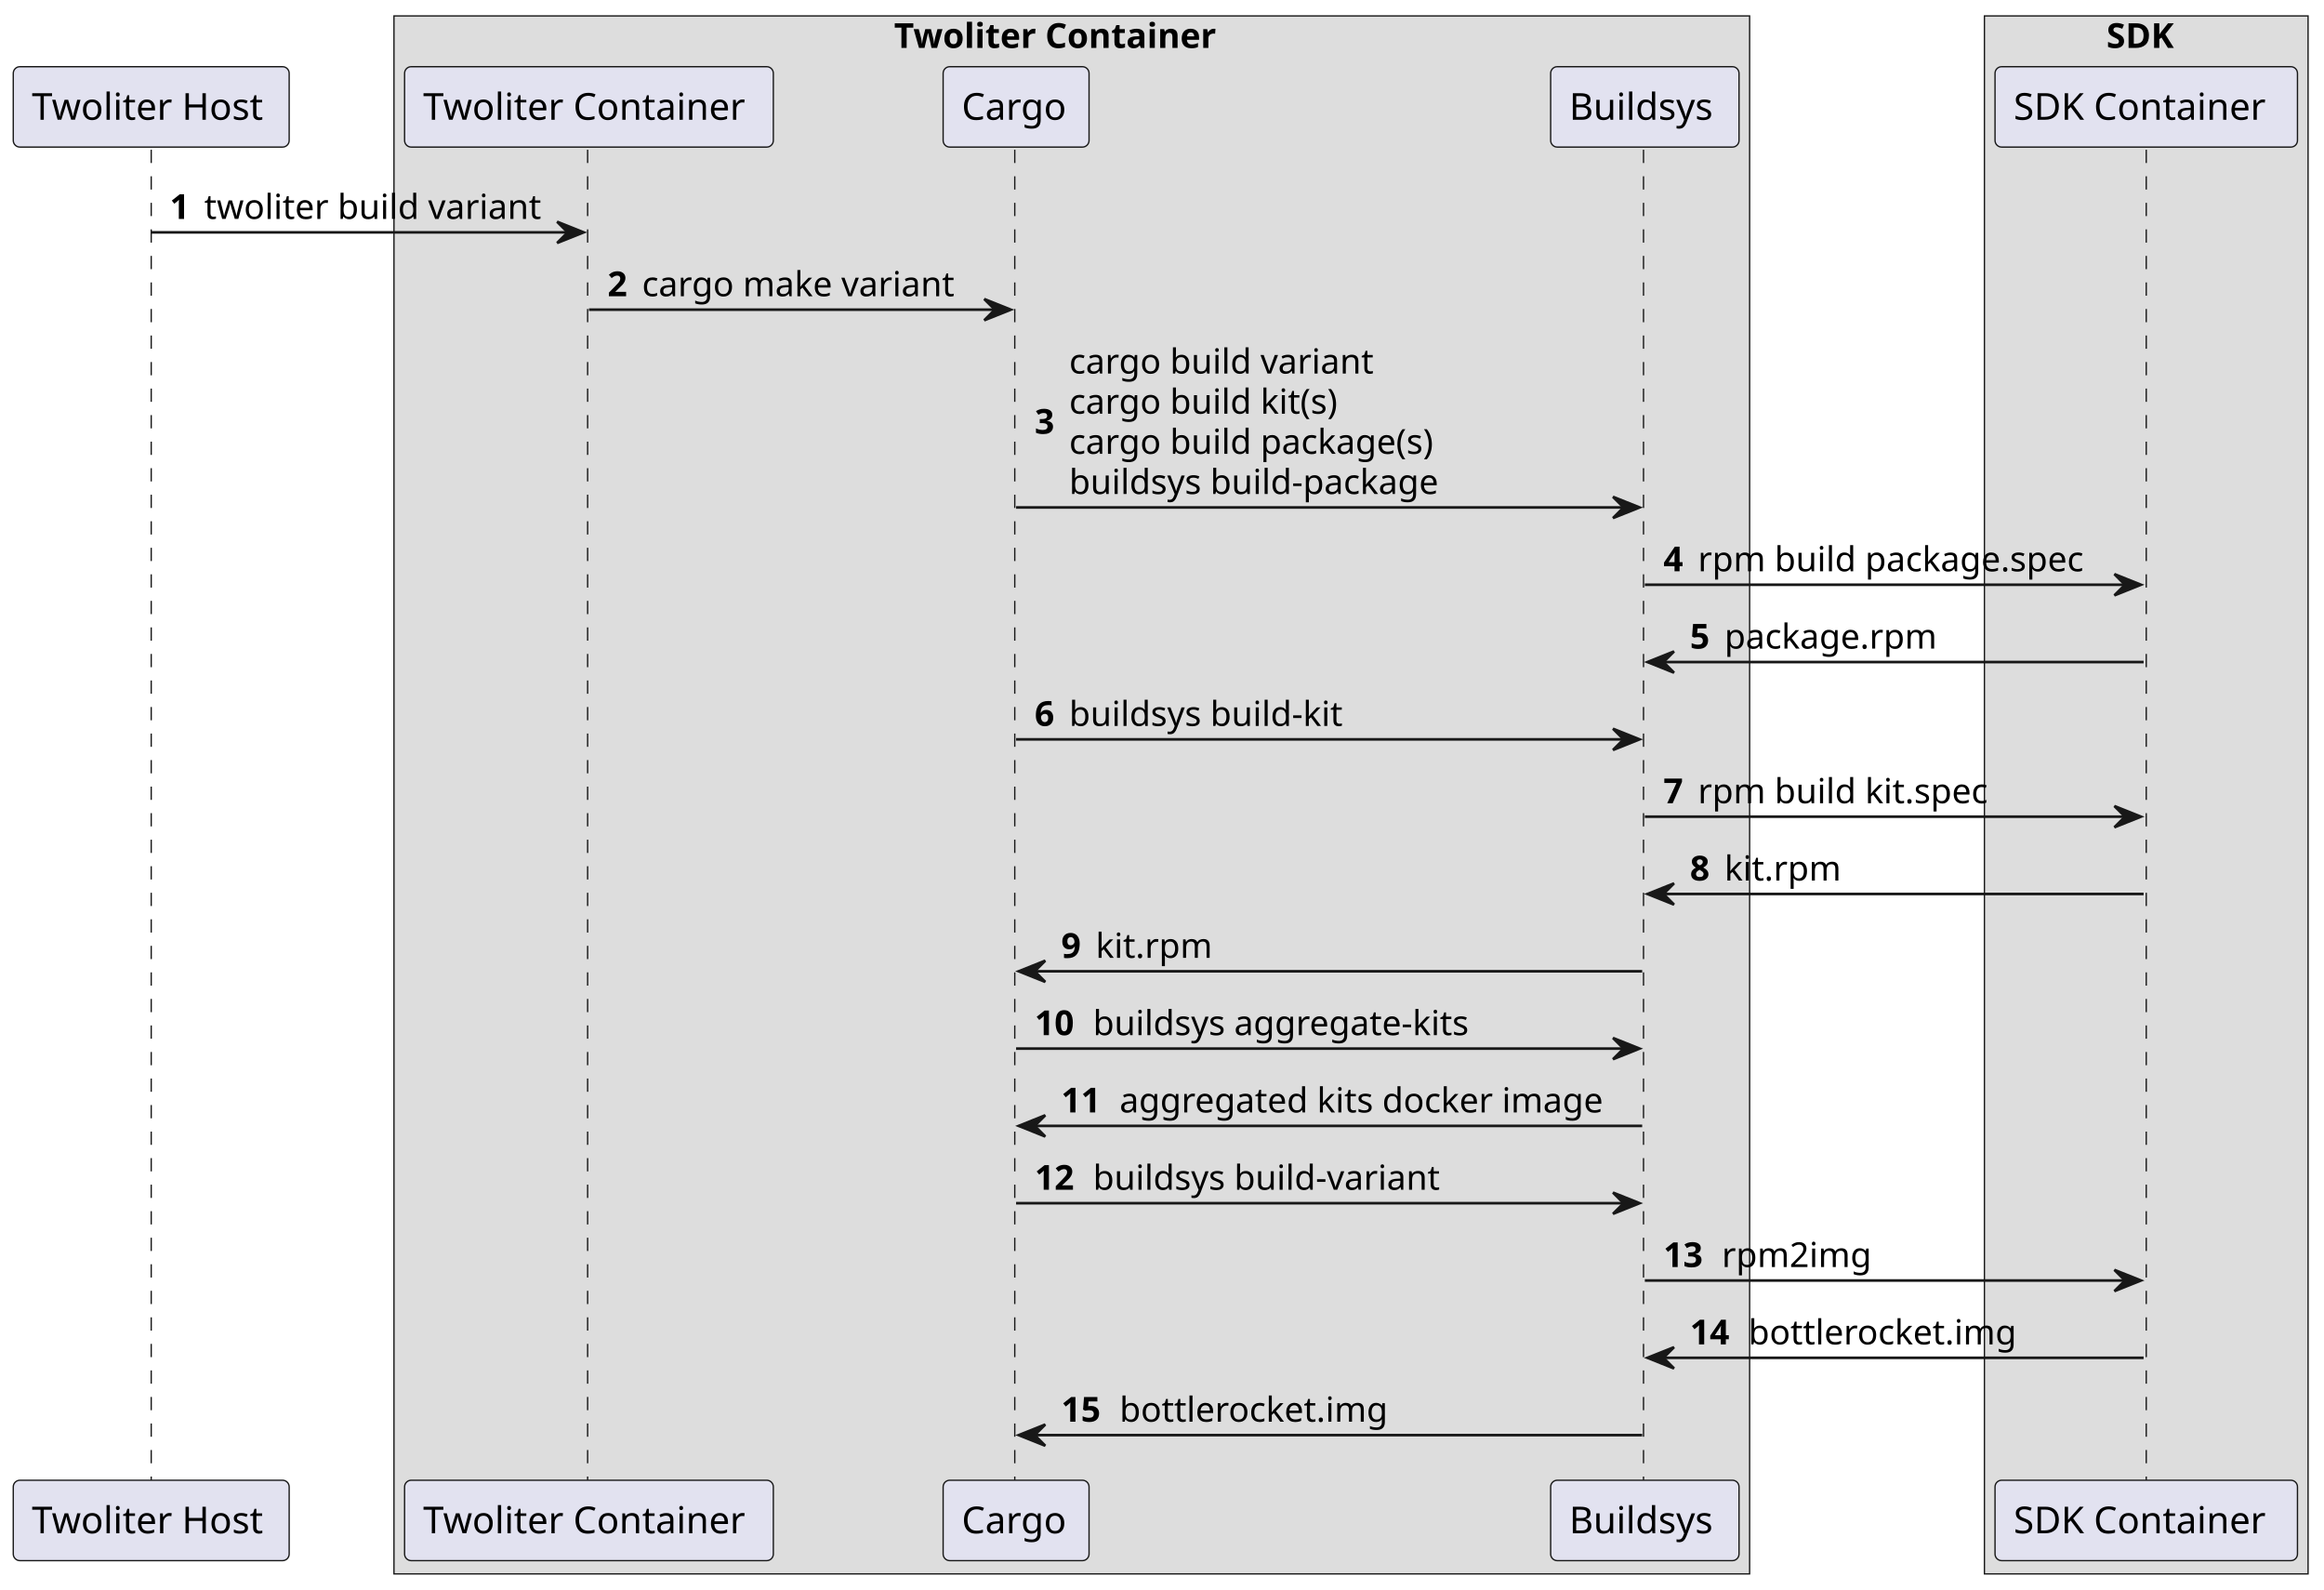
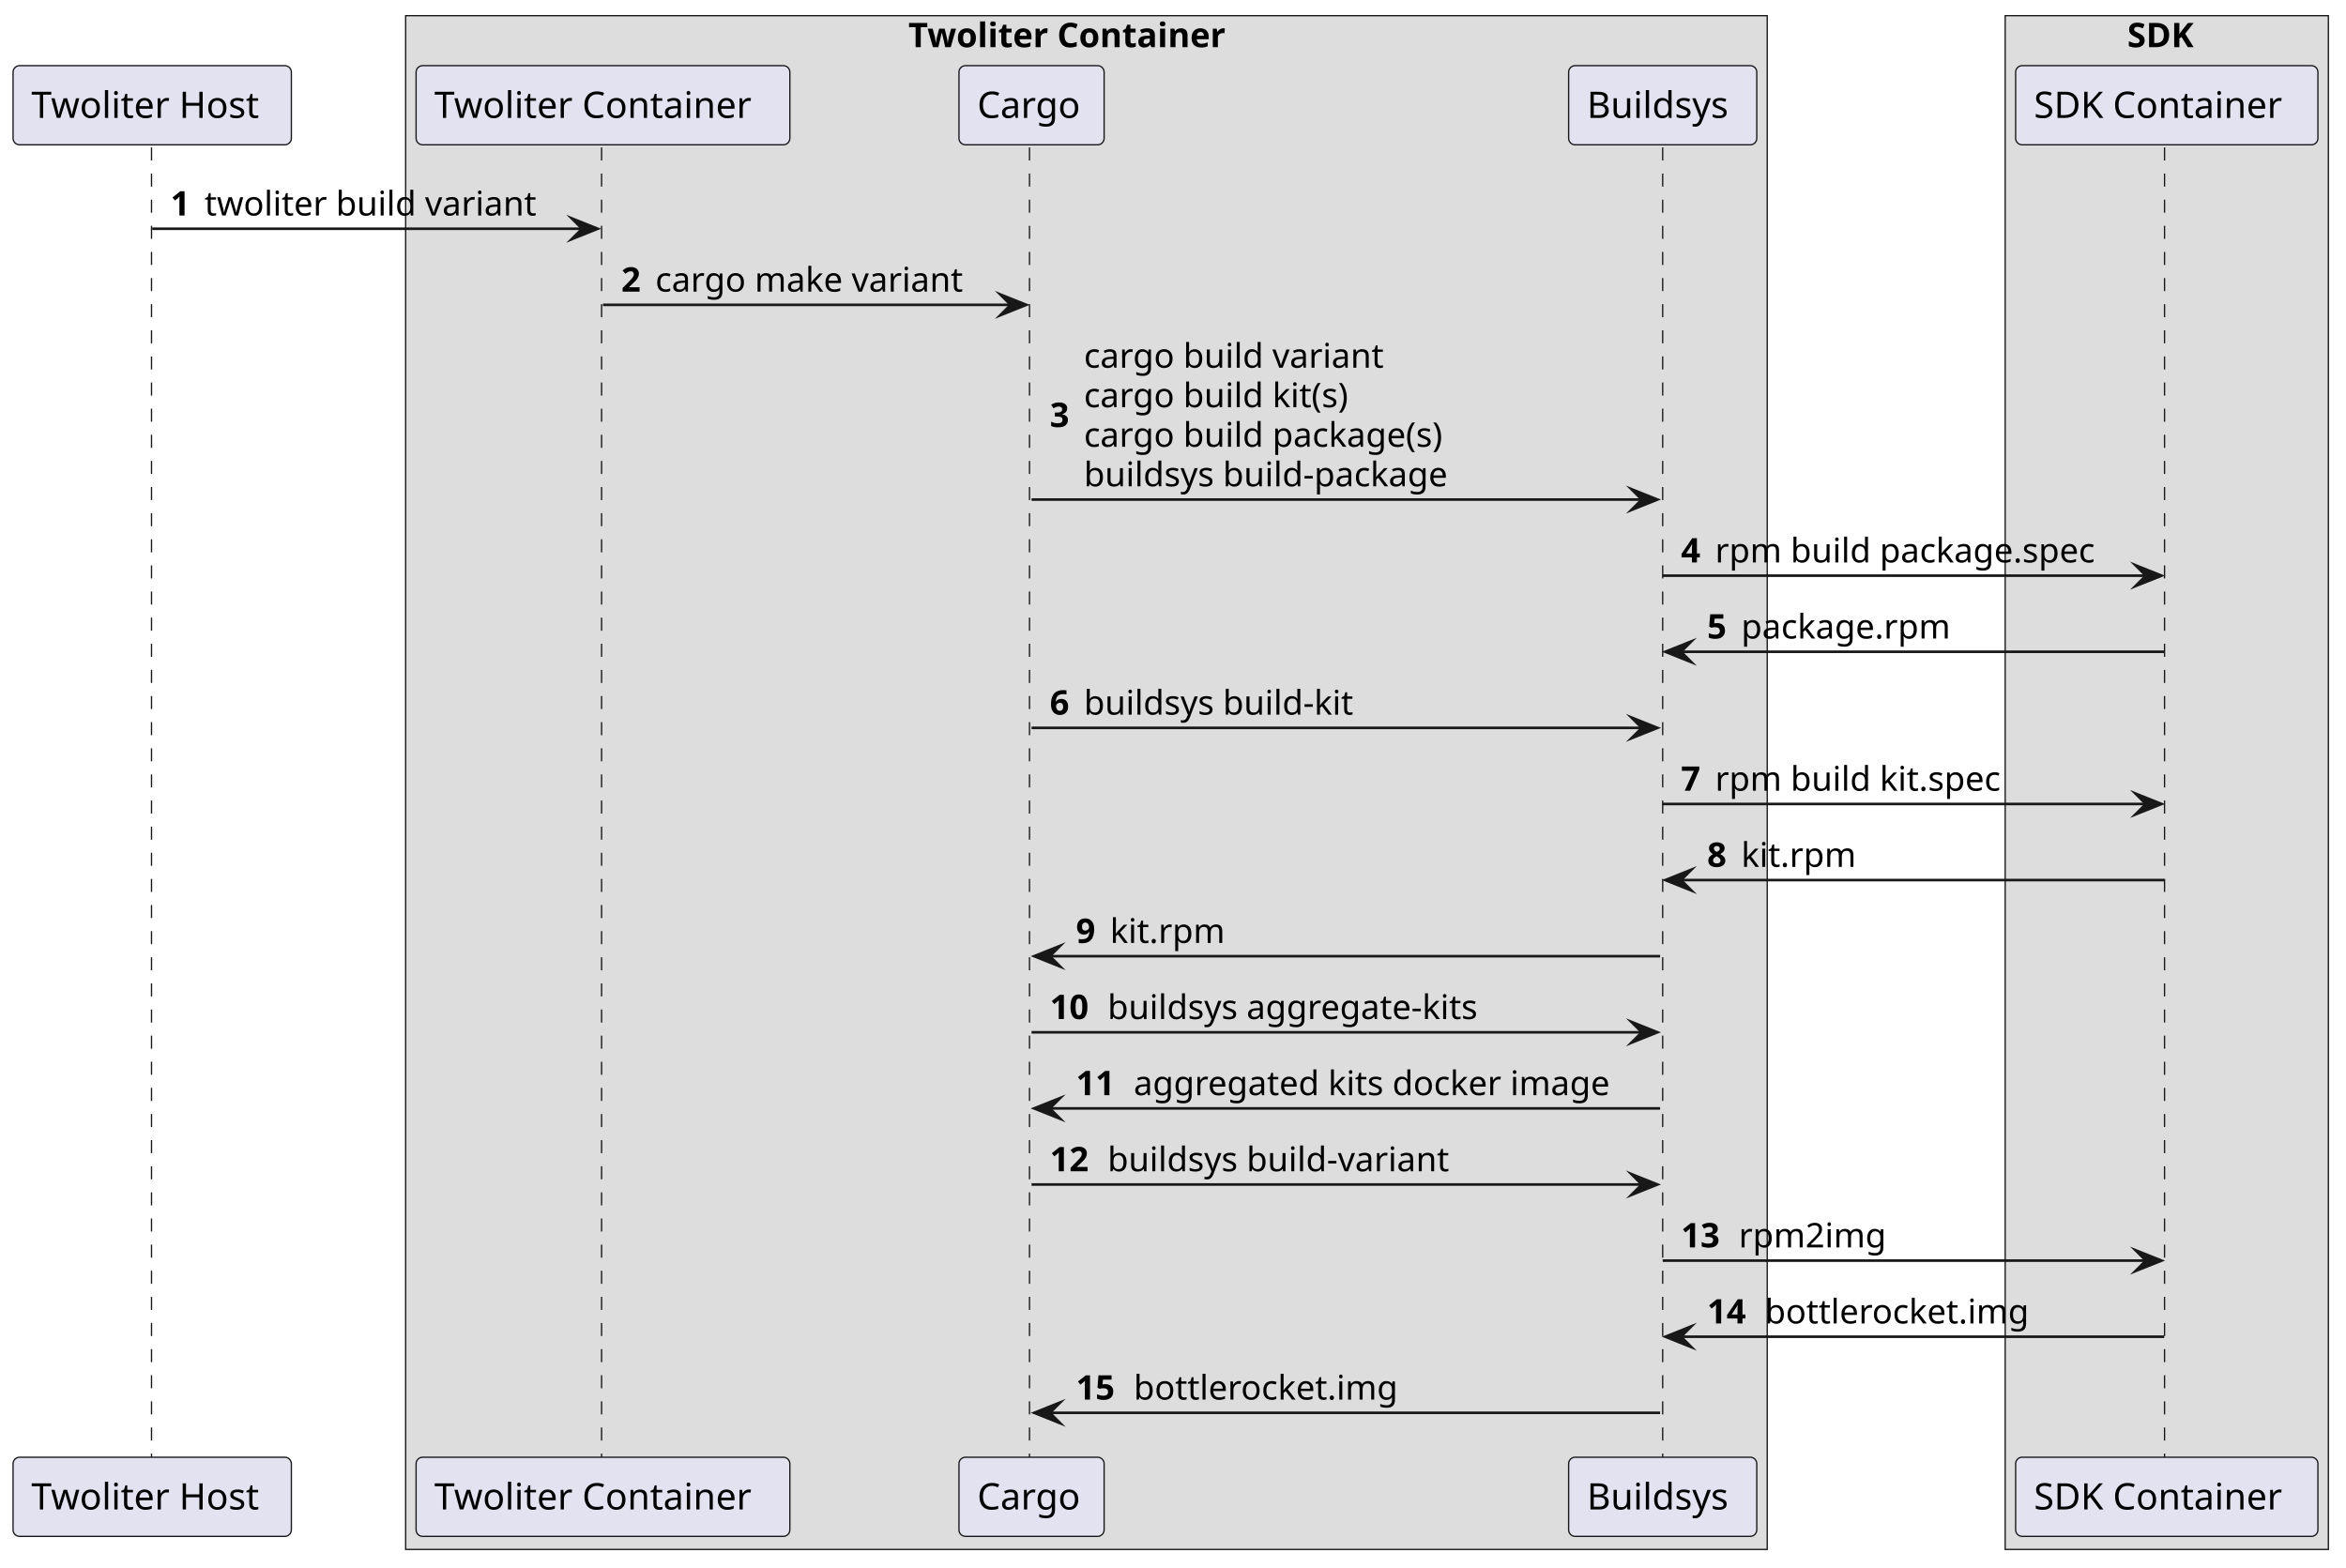
- <svg xmlns="http://www.w3.org/2000/svg" contentStyleType="text/css" height="599px" preserveAspectRatio="none" style="width:876px;height:599px;background:#FFFFFF;" version="1.1" viewBox="0 0 876 599" width="876px" zoomAndPan="magnify">
+ <svg xmlns="http://www.w3.org/2000/svg" contentStyleType="text/css" data-diagram-type="SEQUENCE" height="600px" preserveAspectRatio="none" style="width:898px;height:600px;background:#FFFFFF;" version="1.1" viewBox="0 0 898 600" width="898px" zoomAndPan="magnify">
  <defs />
  <g>
-     <rect fill="#DDDDDD" height="587.117" style="stroke:#181818;stroke-width:0.5;" width="511" x="148.5" y="6" />
-     <text fill="#000000" font-family="sans-serif" font-size="13" font-weight="bold" lengthAdjust="spacing" textLength="134" x="337" y="18.067">Twoliter Container</text>
-     <rect fill="#DDDDDD" height="587.117" style="stroke:#181818;stroke-width:0.5;" width="122" x="748" y="6" />
-     <text fill="#000000" font-family="sans-serif" font-size="13" font-weight="bold" lengthAdjust="spacing" textLength="30" x="794" y="18.067">SDK</text>
-     <line style="stroke:#181818;stroke-width:0.5;stroke-dasharray:5.0,5.0;" x1="57" x2="57" y1="56.43" y2="558.82" />
-     <line style="stroke:#181818;stroke-width:0.5;stroke-dasharray:5.0,5.0;" x1="221.5" x2="221.5" y1="56.43" y2="558.82" />
-     <line style="stroke:#181818;stroke-width:0.5;stroke-dasharray:5.0,5.0;" x1="382.5" x2="382.5" y1="56.43" y2="558.82" />
-     <line style="stroke:#181818;stroke-width:0.5;stroke-dasharray:5.0,5.0;" x1="619.5" x2="619.5" y1="56.43" y2="558.82" />
-     <line style="stroke:#181818;stroke-width:0.5;stroke-dasharray:5.0,5.0;" x1="809" x2="809" y1="56.43" y2="558.82" />
-     <rect fill="#E2E2F0" height="30.297" rx="2.5" ry="2.5" style="stroke:#181818;stroke-width:0.5;" width="104" x="5" y="25.133" />
-     <text fill="#000000" font-family="sans-serif" font-size="14" lengthAdjust="spacing" textLength="90" x="12" y="45.128">Twoliter Host</text>
-     <rect fill="#E2E2F0" height="30.297" rx="2.5" ry="2.5" style="stroke:#181818;stroke-width:0.5;" width="104" x="5" y="557.82" />
-     <text fill="#000000" font-family="sans-serif" font-size="14" lengthAdjust="spacing" textLength="90" x="12" y="577.815">Twoliter Host</text>
-     <rect fill="#E2E2F0" height="30.297" rx="2.5" ry="2.5" style="stroke:#181818;stroke-width:0.5;" width="139" x="152.5" y="25.133" />
-     <text fill="#000000" font-family="sans-serif" font-size="14" lengthAdjust="spacing" textLength="125" x="159.5" y="45.128">Twoliter Container</text>
-     <rect fill="#E2E2F0" height="30.297" rx="2.5" ry="2.5" style="stroke:#181818;stroke-width:0.5;" width="139" x="152.5" y="557.82" />
-     <text fill="#000000" font-family="sans-serif" font-size="14" lengthAdjust="spacing" textLength="125" x="159.5" y="577.815">Twoliter Container</text>
-     <rect fill="#E2E2F0" height="30.297" rx="2.5" ry="2.5" style="stroke:#181818;stroke-width:0.5;" width="55" x="355.5" y="25.133" />
-     <text fill="#000000" font-family="sans-serif" font-size="14" lengthAdjust="spacing" textLength="41" x="362.5" y="45.128">Cargo</text>
-     <rect fill="#E2E2F0" height="30.297" rx="2.5" ry="2.5" style="stroke:#181818;stroke-width:0.5;" width="55" x="355.5" y="557.82" />
-     <text fill="#000000" font-family="sans-serif" font-size="14" lengthAdjust="spacing" textLength="41" x="362.5" y="577.815">Cargo</text>
-     <rect fill="#E2E2F0" height="30.297" rx="2.5" ry="2.5" style="stroke:#181818;stroke-width:0.5;" width="71" x="584.5" y="25.133" />
-     <text fill="#000000" font-family="sans-serif" font-size="14" lengthAdjust="spacing" textLength="57" x="591.5" y="45.128">Buildsys</text>
-     <rect fill="#E2E2F0" height="30.297" rx="2.5" ry="2.5" style="stroke:#181818;stroke-width:0.5;" width="71" x="584.5" y="557.82" />
-     <text fill="#000000" font-family="sans-serif" font-size="14" lengthAdjust="spacing" textLength="57" x="591.5" y="577.815">Buildsys</text>
-     <rect fill="#E2E2F0" height="30.297" rx="2.5" ry="2.5" style="stroke:#181818;stroke-width:0.5;" width="114" x="752" y="25.133" />
-     <text fill="#000000" font-family="sans-serif" font-size="14" lengthAdjust="spacing" textLength="100" x="759" y="45.128">SDK Container</text>
-     <rect fill="#E2E2F0" height="30.297" rx="2.5" ry="2.5" style="stroke:#181818;stroke-width:0.5;" width="114" x="752" y="557.82" />
-     <text fill="#000000" font-family="sans-serif" font-size="14" lengthAdjust="spacing" textLength="100" x="759" y="577.815">SDK Container</text>
-     <polygon fill="#181818" points="210,83.562,220,87.562,210,91.562,214,87.562" style="stroke:#181818;stroke-width:1.0;" />
-     <line style="stroke:#181818;stroke-width:1.0;" x1="57" x2="216" y1="87.562" y2="87.562" />
-     <text fill="#000000" font-family="sans-serif" font-size="13" font-weight="bold" lengthAdjust="spacing" textLength="9" x="64" y="82.497">1</text>
-     <text fill="#000000" font-family="sans-serif" font-size="13" lengthAdjust="spacing" textLength="128" x="77" y="82.497">twoliter build variant</text>
-     <polygon fill="#181818" points="371,112.695,381,116.695,371,120.695,375,116.695" style="stroke:#181818;stroke-width:1.0;" />
-     <line style="stroke:#181818;stroke-width:1.0;" x1="222" x2="377" y1="116.695" y2="116.695" />
-     <text fill="#000000" font-family="sans-serif" font-size="13" font-weight="bold" lengthAdjust="spacing" textLength="9" x="229" y="111.629">2</text>
-     <text fill="#000000" font-family="sans-serif" font-size="13" lengthAdjust="spacing" textLength="124" x="242" y="111.629">cargo make variant</text>
-     <polygon fill="#181818" points="608,187.227,618,191.227,608,195.227,612,191.227" style="stroke:#181818;stroke-width:1.0;" />
-     <line style="stroke:#181818;stroke-width:1.0;" x1="383" x2="614" y1="191.227" y2="191.227" />
-     <text fill="#000000" font-family="sans-serif" font-size="13" font-weight="bold" lengthAdjust="spacing" textLength="9" x="390" y="163.461">3</text>
-     <text fill="#000000" font-family="sans-serif" font-size="13" lengthAdjust="spacing" textLength="118" x="403" y="140.762">cargo build variant</text>
-     <text fill="#000000" font-family="sans-serif" font-size="13" lengthAdjust="spacing" textLength="106" x="403" y="155.895">cargo build kit(s)</text>
-     <text fill="#000000" font-family="sans-serif" font-size="13" lengthAdjust="spacing" textLength="145" x="403" y="171.028">cargo build package(s)</text>
-     <text fill="#000000" font-family="sans-serif" font-size="13" lengthAdjust="spacing" textLength="144" x="403" y="186.161">buildsys build-package</text>
-     <polygon fill="#181818" points="797,216.359,807,220.359,797,224.359,801,220.359" style="stroke:#181818;stroke-width:1.0;" />
-     <line style="stroke:#181818;stroke-width:1.0;" x1="620" x2="803" y1="220.359" y2="220.359" />
-     <text fill="#000000" font-family="sans-serif" font-size="13" font-weight="bold" lengthAdjust="spacing" textLength="9" x="627" y="215.293">4</text>
-     <text fill="#000000" font-family="sans-serif" font-size="13" lengthAdjust="spacing" textLength="152" x="640" y="215.293">rpm build package.spec</text>
-     <polygon fill="#181818" points="631,245.492,621,249.492,631,253.492,627,249.492" style="stroke:#181818;stroke-width:1.0;" />
-     <line style="stroke:#181818;stroke-width:1.0;" x1="625" x2="808" y1="249.492" y2="249.492" />
-     <text fill="#000000" font-family="sans-serif" font-size="13" font-weight="bold" lengthAdjust="spacing" textLength="9" x="637" y="244.426">5</text>
-     <text fill="#000000" font-family="sans-serif" font-size="13" lengthAdjust="spacing" textLength="84" x="650" y="244.426">package.rpm</text>
-     <polygon fill="#181818" points="608,274.625,618,278.625,608,282.625,612,278.625" style="stroke:#181818;stroke-width:1.0;" />
-     <line style="stroke:#181818;stroke-width:1.0;" x1="383" x2="614" y1="278.625" y2="278.625" />
-     <text fill="#000000" font-family="sans-serif" font-size="13" font-weight="bold" lengthAdjust="spacing" textLength="9" x="390" y="273.559">6</text>
-     <text fill="#000000" font-family="sans-serif" font-size="13" lengthAdjust="spacing" textLength="105" x="403" y="273.559">buildsys build-kit</text>
-     <polygon fill="#181818" points="797,303.758,807,307.758,797,311.758,801,307.758" style="stroke:#181818;stroke-width:1.0;" />
-     <line style="stroke:#181818;stroke-width:1.0;" x1="620" x2="803" y1="307.758" y2="307.758" />
-     <text fill="#000000" font-family="sans-serif" font-size="13" font-weight="bold" lengthAdjust="spacing" textLength="9" x="627" y="302.692">7</text>
-     <text fill="#000000" font-family="sans-serif" font-size="13" lengthAdjust="spacing" textLength="113" x="640" y="302.692">rpm build kit.spec</text>
-     <polygon fill="#181818" points="631,332.891,621,336.891,631,340.891,627,336.891" style="stroke:#181818;stroke-width:1.0;" />
-     <line style="stroke:#181818;stroke-width:1.0;" x1="625" x2="808" y1="336.891" y2="336.891" />
-     <text fill="#000000" font-family="sans-serif" font-size="13" font-weight="bold" lengthAdjust="spacing" textLength="9" x="637" y="331.825">8</text>
-     <text fill="#000000" font-family="sans-serif" font-size="13" lengthAdjust="spacing" textLength="45" x="650" y="331.825">kit.rpm</text>
-     <polygon fill="#181818" points="394,362.023,384,366.023,394,370.023,390,366.023" style="stroke:#181818;stroke-width:1.0;" />
-     <line style="stroke:#181818;stroke-width:1.0;" x1="388" x2="619" y1="366.023" y2="366.023" />
-     <text fill="#000000" font-family="sans-serif" font-size="13" font-weight="bold" lengthAdjust="spacing" textLength="9" x="400" y="360.957">9</text>
-     <text fill="#000000" font-family="sans-serif" font-size="13" lengthAdjust="spacing" textLength="45" x="413" y="360.957">kit.rpm</text>
-     <polygon fill="#181818" points="608,391.156,618,395.156,608,399.156,612,395.156" style="stroke:#181818;stroke-width:1.0;" />
-     <line style="stroke:#181818;stroke-width:1.0;" x1="383" x2="614" y1="395.156" y2="395.156" />
-     <text fill="#000000" font-family="sans-serif" font-size="13" font-weight="bold" lengthAdjust="spacing" textLength="18" x="390" y="390.09">10</text>
-     <text fill="#000000" font-family="sans-serif" font-size="13" lengthAdjust="spacing" textLength="148" x="412" y="390.09">buildsys aggregate-kits</text>
-     <polygon fill="#181818" points="394,420.289,384,424.289,394,428.289,390,424.289" style="stroke:#181818;stroke-width:1.0;" />
-     <line style="stroke:#181818;stroke-width:1.0;" x1="388" x2="619" y1="424.289" y2="424.289" />
-     <text fill="#000000" font-family="sans-serif" font-size="13" font-weight="bold" lengthAdjust="spacing" textLength="18" x="400" y="419.223">11</text>
-     <text fill="#000000" font-family="sans-serif" font-size="13" lengthAdjust="spacing" textLength="191" x="422" y="419.223">aggregated kits docker image</text>
-     <polygon fill="#181818" points="608,449.422,618,453.422,608,457.422,612,453.422" style="stroke:#181818;stroke-width:1.0;" />
-     <line style="stroke:#181818;stroke-width:1.0;" x1="383" x2="614" y1="453.422" y2="453.422" />
-     <text fill="#000000" font-family="sans-serif" font-size="13" font-weight="bold" lengthAdjust="spacing" textLength="18" x="390" y="448.356">12</text>
-     <text fill="#000000" font-family="sans-serif" font-size="13" lengthAdjust="spacing" textLength="134" x="412" y="448.356">buildsys build-variant</text>
-     <polygon fill="#181818" points="797,478.555,807,482.555,797,486.555,801,482.555" style="stroke:#181818;stroke-width:1.0;" />
-     <line style="stroke:#181818;stroke-width:1.0;" x1="620" x2="803" y1="482.555" y2="482.555" />
-     <text fill="#000000" font-family="sans-serif" font-size="13" font-weight="bold" lengthAdjust="spacing" textLength="18" x="627" y="477.489">13</text>
-     <text fill="#000000" font-family="sans-serif" font-size="13" lengthAdjust="spacing" textLength="58" x="649" y="477.489">rpm2img</text>
-     <polygon fill="#181818" points="631,507.688,621,511.688,631,515.688,627,511.688" style="stroke:#181818;stroke-width:1.0;" />
-     <line style="stroke:#181818;stroke-width:1.0;" x1="625" x2="808" y1="511.688" y2="511.688" />
-     <text fill="#000000" font-family="sans-serif" font-size="13" font-weight="bold" lengthAdjust="spacing" textLength="18" x="637" y="506.622">14</text>
-     <text fill="#000000" font-family="sans-serif" font-size="13" lengthAdjust="spacing" textLength="105" x="659" y="506.622">bottlerocket.img</text>
-     <polygon fill="#181818" points="394,536.82,384,540.82,394,544.82,390,540.82" style="stroke:#181818;stroke-width:1.0;" />
-     <line style="stroke:#181818;stroke-width:1.0;" x1="388" x2="619" y1="540.82" y2="540.82" />
-     <text fill="#000000" font-family="sans-serif" font-size="13" font-weight="bold" lengthAdjust="spacing" textLength="18" x="400" y="535.754">15</text>
-     <text fill="#000000" font-family="sans-serif" font-size="13" lengthAdjust="spacing" textLength="105" x="422" y="535.754">bottlerocket.img</text>
+     <rect fill="#DDDDDD" height="587.117" style="stroke:#181818;stroke-width:0.5;" width="521.185" x="155.273" y="6" />
+     <text fill="#000000" font-family="sans-serif" font-size="13" font-weight="700" lengthAdjust="spacing" textLength="136.341" x="347.695" y="18.067">Twoliter Container</text>
+     <rect fill="#DDDDDD" height="587.117" style="stroke:#181818;stroke-width:0.5;" width="123.712" x="767.544" y="6" />
+     <text fill="#000000" font-family="sans-serif" font-size="13" font-weight="700" lengthAdjust="spacing" textLength="30.227" x="814.286" y="18.067">SDK</text>
+     <g class="participant-lifeline" data-entity-uid="part1" data-qualified-name="user" data-source-line="4" id="part1-lifeline">
+       <g>
+         <rect fill="#000000" fill-opacity="0" height="502.391" width="8" x="54.266" y="56.43" />
+         <line style="stroke:#181818;stroke-width:0.5;stroke-dasharray:5,5;" x1="58" x2="58" y1="56.43" y2="558.82" />
+       </g>
+     </g>
+     <g class="participant-lifeline" data-entity-uid="part2" data-qualified-name="tc" data-source-line="6" id="part2-lifeline">
+       <g>
+         <rect fill="#000000" fill-opacity="0" height="502.391" width="8" x="226.808" y="56.43" />
+         <line style="stroke:#181818;stroke-width:0.5;stroke-dasharray:5,5;" x1="230.273" x2="230.273" y1="56.43" y2="558.82" />
+       </g>
+     </g>
+     <g class="participant-lifeline" data-entity-uid="part3" data-qualified-name="cargo" data-source-line="7" id="part3-lifeline">
+       <g>
+         <rect fill="#000000" fill-opacity="0" height="502.391" width="8" x="390.857" y="56.43" />
+         <line style="stroke:#181818;stroke-width:0.5;stroke-dasharray:5,5;" x1="394.076" x2="394.076" y1="56.43" y2="558.82" />
+       </g>
+     </g>
+     <g class="participant-lifeline" data-entity-uid="part4" data-qualified-name="buildsys" data-source-line="8" id="part4-lifeline">
+       <g>
+         <rect fill="#000000" fill-opacity="0" height="502.391" width="8" x="632.45" y="56.43" />
+         <line style="stroke:#181818;stroke-width:0.5;stroke-dasharray:5,5;" x1="636.441" x2="636.441" y1="56.43" y2="558.82" />
+       </g>
+     </g>
+     <g class="participant-lifeline" data-entity-uid="part5" data-qualified-name="sdk" data-source-line="11" id="part5-lifeline">
+       <g>
+         <rect fill="#000000" fill-opacity="0" height="502.391" width="8" x="825.4" y="56.43" />
+         <line style="stroke:#181818;stroke-width:0.5;stroke-dasharray:5,5;" x1="828.544" x2="828.544" y1="56.43" y2="558.82" />
+       </g>
+     </g>
+     <g class="participant participant-head" data-entity-uid="part1" data-qualified-name="user" data-source-line="4" id="part1-head">
+       <rect fill="#E2E2F0" height="30.297" rx="2.5" ry="2.5" style="stroke:#181818;stroke-width:0.5;" width="106.531" x="5" y="25.133" />
+       <text fill="#000000" font-family="sans-serif" font-size="14" lengthAdjust="spacing" textLength="92.531" x="12" y="45.128">Twoliter Host</text>
+     </g>
+     <g class="participant participant-tail" data-entity-uid="part1" data-qualified-name="user" data-source-line="4" id="part1-tail">
+       <rect fill="#E2E2F0" height="30.297" rx="2.5" ry="2.5" style="stroke:#181818;stroke-width:0.5;" width="106.531" x="5" y="557.82" />
+       <text fill="#000000" font-family="sans-serif" font-size="14" lengthAdjust="spacing" textLength="92.531" x="12" y="577.815">Twoliter Host</text>
+     </g>
+     <g class="participant participant-head" data-entity-uid="part2" data-qualified-name="tc" data-source-line="6" id="part2-head">
+       <rect fill="#E2E2F0" height="30.297" rx="2.5" ry="2.5" style="stroke:#181818;stroke-width:0.5;" width="143.069" x="159.273" y="25.133" />
+       <text fill="#000000" font-family="sans-serif" font-size="14" lengthAdjust="spacing" textLength="129.069" x="166.273" y="45.128">Twoliter Container</text>
+     </g>
+     <g class="participant participant-tail" data-entity-uid="part2" data-qualified-name="tc" data-source-line="6" id="part2-tail">
+       <rect fill="#E2E2F0" height="30.297" rx="2.5" ry="2.5" style="stroke:#181818;stroke-width:0.5;" width="143.069" x="159.273" y="557.82" />
+       <text fill="#000000" font-family="sans-serif" font-size="14" lengthAdjust="spacing" textLength="129.069" x="166.273" y="577.815">Twoliter Container</text>
+     </g>
+     <g class="participant participant-head" data-entity-uid="part3" data-qualified-name="cargo" data-source-line="7" id="part3-head">
+       <rect fill="#E2E2F0" height="30.297" rx="2.5" ry="2.5" style="stroke:#181818;stroke-width:0.5;" width="55.562" x="367.076" y="25.133" />
+       <text fill="#000000" font-family="sans-serif" font-size="14" lengthAdjust="spacing" textLength="41.562" x="374.076" y="45.128">Cargo</text>
+     </g>
+     <g class="participant participant-tail" data-entity-uid="part3" data-qualified-name="cargo" data-source-line="7" id="part3-tail">
+       <rect fill="#E2E2F0" height="30.297" rx="2.5" ry="2.5" style="stroke:#181818;stroke-width:0.5;" width="55.562" x="367.076" y="557.82" />
+       <text fill="#000000" font-family="sans-serif" font-size="14" lengthAdjust="spacing" textLength="41.562" x="374.076" y="577.815">Cargo</text>
+     </g>
+     <g class="participant participant-head" data-entity-uid="part4" data-qualified-name="buildsys" data-source-line="8" id="part4-head">
+       <rect fill="#E2E2F0" height="30.297" rx="2.5" ry="2.5" style="stroke:#181818;stroke-width:0.5;" width="72.017" x="600.441" y="25.133" />
+       <text fill="#000000" font-family="sans-serif" font-size="14" lengthAdjust="spacing" textLength="58.017" x="607.441" y="45.128">Buildsys</text>
+     </g>
+     <g class="participant participant-tail" data-entity-uid="part4" data-qualified-name="buildsys" data-source-line="8" id="part4-tail">
+       <rect fill="#E2E2F0" height="30.297" rx="2.5" ry="2.5" style="stroke:#181818;stroke-width:0.5;" width="72.017" x="600.441" y="557.82" />
+       <text fill="#000000" font-family="sans-serif" font-size="14" lengthAdjust="spacing" textLength="58.017" x="607.441" y="577.815">Buildsys</text>
+     </g>
+     <g class="participant participant-head" data-entity-uid="part5" data-qualified-name="sdk" data-source-line="11" id="part5-head">
+       <rect fill="#E2E2F0" height="30.297" rx="2.5" ry="2.5" style="stroke:#181818;stroke-width:0.5;" width="115.712" x="771.544" y="25.133" />
+       <text fill="#000000" font-family="sans-serif" font-size="14" lengthAdjust="spacing" textLength="101.712" x="778.544" y="45.128">SDK Container</text>
+     </g>
+     <g class="participant participant-tail" data-entity-uid="part5" data-qualified-name="sdk" data-source-line="11" id="part5-tail">
+       <rect fill="#E2E2F0" height="30.297" rx="2.5" ry="2.5" style="stroke:#181818;stroke-width:0.5;" width="115.712" x="771.544" y="557.82" />
+       <text fill="#000000" font-family="sans-serif" font-size="14" lengthAdjust="spacing" textLength="101.712" x="778.544" y="577.815">SDK Container</text>
+     </g>
+     <g class="message" data-entity-1="part1" data-entity-2="part2" data-source-line="14" id="msg1">
+       <polygon fill="#181818" points="218.808,83.562,228.808,87.562,218.808,91.562,222.808,87.562" style="stroke:#181818;stroke-width:1;stroke-linejoin:miter;stroke-miterlimit:10;" />
+       <line style="stroke:#181818;stroke-width:1;" x1="58.266" x2="224.808" y1="87.562" y2="87.562" />
+       <text fill="#000000" font-family="sans-serif" font-size="13" font-weight="700" lengthAdjust="spacing" textLength="9.045" x="65.266" y="82.497">1</text>
+       <text fill="#000000" font-family="sans-serif" font-size="13" lengthAdjust="spacing" textLength="135.497" x="78.311" y="82.497">twoliter build variant</text>
+     </g>
+     <g class="message" data-entity-1="part2" data-entity-2="part3" data-source-line="15" id="msg2">
+       <polygon fill="#181818" points="382.857,112.695,392.857,116.695,382.857,120.695,386.857,116.695" style="stroke:#181818;stroke-width:1;stroke-linejoin:miter;stroke-miterlimit:10;" />
+       <line style="stroke:#181818;stroke-width:1;" x1="230.808" x2="388.857" y1="116.695" y2="116.695" />
+       <text fill="#000000" font-family="sans-serif" font-size="13" font-weight="700" lengthAdjust="spacing" textLength="9.045" x="237.808" y="111.629">2</text>
+       <text fill="#000000" font-family="sans-serif" font-size="13" lengthAdjust="spacing" textLength="127.004" x="250.853" y="111.629">cargo make variant</text>
+     </g>
+     <g class="message" data-entity-1="part3" data-entity-2="part4" data-source-line="16" id="msg3">
+       <polygon fill="#181818" points="624.45,187.227,634.45,191.227,624.45,195.227,628.45,191.227" style="stroke:#181818;stroke-width:1;stroke-linejoin:miter;stroke-miterlimit:10;" />
+       <line style="stroke:#181818;stroke-width:1;" x1="394.857" x2="630.45" y1="191.227" y2="191.227" />
+       <text fill="#000000" font-family="sans-serif" font-size="13" font-weight="700" lengthAdjust="spacing" textLength="9.045" x="401.857" y="163.461">3</text>
+       <text fill="#000000" font-family="sans-serif" font-size="13" lengthAdjust="spacing" textLength="122.814" x="414.903" y="140.762">cargo build variant</text>
+       <text fill="#000000" font-family="sans-serif" font-size="13" lengthAdjust="spacing" textLength="110.049" x="414.903" y="155.895">cargo build kit(s)</text>
+       <text fill="#000000" font-family="sans-serif" font-size="13" lengthAdjust="spacing" textLength="148.922" x="414.903" y="171.028">cargo build package(s)</text>
+       <text fill="#000000" font-family="sans-serif" font-size="13" lengthAdjust="spacing" textLength="149.106" x="414.903" y="186.161">buildsys build-package</text>
+     </g>
+     <g class="message" data-entity-1="part4" data-entity-2="part5" data-source-line="17" id="msg4">
+       <polygon fill="#181818" points="817.4,216.359,827.4,220.359,817.4,224.359,821.4,220.359" style="stroke:#181818;stroke-width:1;stroke-linejoin:miter;stroke-miterlimit:10;" />
+       <line style="stroke:#181818;stroke-width:1;" x1="636.45" x2="823.4" y1="220.359" y2="220.359" />
+       <text fill="#000000" font-family="sans-serif" font-size="13" font-weight="700" lengthAdjust="spacing" textLength="9.045" x="643.45" y="215.293">4</text>
+       <text fill="#000000" font-family="sans-serif" font-size="13" lengthAdjust="spacing" textLength="155.905" x="656.495" y="215.293">rpm build package.spec</text>
+     </g>
+     <g class="message" data-entity-1="part5" data-entity-2="part4" data-source-line="18" id="msg5">
+       <polygon fill="#181818" points="647.45,245.492,637.45,249.492,647.45,253.492,643.45,249.492" style="stroke:#181818;stroke-width:1;stroke-linejoin:miter;stroke-miterlimit:10;" />
+       <line style="stroke:#181818;stroke-width:1;" x1="641.45" x2="828.4" y1="249.492" y2="249.492" />
+       <text fill="#000000" font-family="sans-serif" font-size="13" font-weight="700" lengthAdjust="spacing" textLength="9.045" x="653.45" y="244.426">5</text>
+       <text fill="#000000" font-family="sans-serif" font-size="13" lengthAdjust="spacing" textLength="85.503" x="666.495" y="244.426">package.rpm</text>
+     </g>
+     <g class="message" data-entity-1="part3" data-entity-2="part4" data-source-line="19" id="msg6">
+       <polygon fill="#181818" points="624.45,274.625,634.45,278.625,624.45,282.625,628.45,278.625" style="stroke:#181818;stroke-width:1;stroke-linejoin:miter;stroke-miterlimit:10;" />
+       <line style="stroke:#181818;stroke-width:1;" x1="394.857" x2="630.45" y1="278.625" y2="278.625" />
+       <text fill="#000000" font-family="sans-serif" font-size="13" font-weight="700" lengthAdjust="spacing" textLength="9.045" x="401.857" y="273.559">6</text>
+       <text fill="#000000" font-family="sans-serif" font-size="13" lengthAdjust="spacing" textLength="110.233" x="414.903" y="273.559">buildsys build-kit</text>
+     </g>
+     <g class="message" data-entity-1="part4" data-entity-2="part5" data-source-line="20" id="msg7">
+       <polygon fill="#181818" points="817.4,303.758,827.4,307.758,817.4,311.758,821.4,307.758" style="stroke:#181818;stroke-width:1;stroke-linejoin:miter;stroke-miterlimit:10;" />
+       <line style="stroke:#181818;stroke-width:1;" x1="636.45" x2="823.4" y1="307.758" y2="307.758" />
+       <text fill="#000000" font-family="sans-serif" font-size="13" font-weight="700" lengthAdjust="spacing" textLength="9.045" x="643.45" y="302.692">7</text>
+       <text fill="#000000" font-family="sans-serif" font-size="13" lengthAdjust="spacing" textLength="117.032" x="656.495" y="302.692">rpm build kit.spec</text>
+     </g>
+     <g class="message" data-entity-1="part5" data-entity-2="part4" data-source-line="21" id="msg8">
+       <polygon fill="#181818" points="647.45,332.891,637.45,336.891,647.45,340.891,643.45,336.891" style="stroke:#181818;stroke-width:1;stroke-linejoin:miter;stroke-miterlimit:10;" />
+       <line style="stroke:#181818;stroke-width:1;" x1="641.45" x2="828.4" y1="336.891" y2="336.891" />
+       <text fill="#000000" font-family="sans-serif" font-size="13" font-weight="700" lengthAdjust="spacing" textLength="9.045" x="653.45" y="331.825">8</text>
+       <text fill="#000000" font-family="sans-serif" font-size="13" lengthAdjust="spacing" textLength="46.63" x="666.495" y="331.825">kit.rpm</text>
+     </g>
+     <g class="message" data-entity-1="part4" data-entity-2="part3" data-source-line="22" id="msg9">
+       <polygon fill="#181818" points="405.857,362.023,395.857,366.023,405.857,370.023,401.857,366.023" style="stroke:#181818;stroke-width:1;stroke-linejoin:miter;stroke-miterlimit:10;" />
+       <line style="stroke:#181818;stroke-width:1;" x1="399.857" x2="635.45" y1="366.023" y2="366.023" />
+       <text fill="#000000" font-family="sans-serif" font-size="13" font-weight="700" lengthAdjust="spacing" textLength="9.045" x="411.857" y="360.957">9</text>
+       <text fill="#000000" font-family="sans-serif" font-size="13" lengthAdjust="spacing" textLength="46.63" x="424.903" y="360.957">kit.rpm</text>
+     </g>
+     <g class="message" data-entity-1="part3" data-entity-2="part4" data-source-line="23" id="msg10">
+       <polygon fill="#181818" points="624.45,391.156,634.45,395.156,624.45,399.156,628.45,395.156" style="stroke:#181818;stroke-width:1;stroke-linejoin:miter;stroke-miterlimit:10;" />
+       <line style="stroke:#181818;stroke-width:1;" x1="394.857" x2="630.45" y1="395.156" y2="395.156" />
+       <text fill="#000000" font-family="sans-serif" font-size="13" font-weight="700" lengthAdjust="spacing" textLength="18.091" x="401.857" y="390.09">10</text>
+       <text fill="#000000" font-family="sans-serif" font-size="13" lengthAdjust="spacing" textLength="152.166" x="423.948" y="390.09">buildsys aggregate-kits</text>
+     </g>
+     <g class="message" data-entity-1="part4" data-entity-2="part3" data-source-line="24" id="msg11">
+       <polygon fill="#181818" points="405.857,420.289,395.857,424.289,405.857,428.289,401.857,424.289" style="stroke:#181818;stroke-width:1;stroke-linejoin:miter;stroke-miterlimit:10;" />
+       <line style="stroke:#181818;stroke-width:1;" x1="399.857" x2="635.45" y1="424.289" y2="424.289" />
+       <text fill="#000000" font-family="sans-serif" font-size="13" font-weight="700" lengthAdjust="spacing" textLength="18.091" x="411.857" y="419.223">11</text>
+       <text fill="#000000" font-family="sans-serif" font-size="13" lengthAdjust="spacing" textLength="195.501" x="433.948" y="419.223">aggregated kits docker image</text>
+     </g>
+     <g class="message" data-entity-1="part3" data-entity-2="part4" data-source-line="25" id="msg12">
+       <polygon fill="#181818" points="624.45,449.422,634.45,453.422,624.45,457.422,628.45,453.422" style="stroke:#181818;stroke-width:1;stroke-linejoin:miter;stroke-miterlimit:10;" />
+       <line style="stroke:#181818;stroke-width:1;" x1="394.857" x2="630.45" y1="453.422" y2="453.422" />
+       <text fill="#000000" font-family="sans-serif" font-size="13" font-weight="700" lengthAdjust="spacing" textLength="18.091" x="401.857" y="448.356">12</text>
+       <text fill="#000000" font-family="sans-serif" font-size="13" lengthAdjust="spacing" textLength="139.915" x="423.948" y="448.356">buildsys build-variant</text>
+     </g>
+     <g class="message" data-entity-1="part4" data-entity-2="part5" data-source-line="26" id="msg13">
+       <polygon fill="#181818" points="817.4,478.555,827.4,482.555,817.4,486.555,821.4,482.555" style="stroke:#181818;stroke-width:1;stroke-linejoin:miter;stroke-miterlimit:10;" />
+       <line style="stroke:#181818;stroke-width:1;" x1="636.45" x2="823.4" y1="482.555" y2="482.555" />
+       <text fill="#000000" font-family="sans-serif" font-size="13" font-weight="700" lengthAdjust="spacing" textLength="18.091" x="643.45" y="477.489">13</text>
+       <text fill="#000000" font-family="sans-serif" font-size="13" lengthAdjust="spacing" textLength="59.059" x="665.54" y="477.489">rpm2img</text>
+     </g>
+     <g class="message" data-entity-1="part5" data-entity-2="part4" data-source-line="27" id="msg14">
+       <polygon fill="#181818" points="647.45,507.688,637.45,511.688,647.45,515.688,643.45,511.688" style="stroke:#181818;stroke-width:1;stroke-linejoin:miter;stroke-miterlimit:10;" />
+       <line style="stroke:#181818;stroke-width:1;" x1="641.45" x2="828.4" y1="511.688" y2="511.688" />
+       <text fill="#000000" font-family="sans-serif" font-size="13" font-weight="700" lengthAdjust="spacing" textLength="18.091" x="653.45" y="506.622">14</text>
+       <text fill="#000000" font-family="sans-serif" font-size="13" lengthAdjust="spacing" textLength="107.739" x="675.54" y="506.622">bottlerocket.img</text>
+     </g>
+     <g class="message" data-entity-1="part4" data-entity-2="part3" data-source-line="28" id="msg15">
+       <polygon fill="#181818" points="405.857,536.82,395.857,540.82,405.857,544.82,401.857,540.82" style="stroke:#181818;stroke-width:1;stroke-linejoin:miter;stroke-miterlimit:10;" />
+       <line style="stroke:#181818;stroke-width:1;" x1="399.857" x2="635.45" y1="540.82" y2="540.82" />
+       <text fill="#000000" font-family="sans-serif" font-size="13" font-weight="700" lengthAdjust="spacing" textLength="18.091" x="411.857" y="535.754">15</text>
+       <text fill="#000000" font-family="sans-serif" font-size="13" lengthAdjust="spacing" textLength="107.739" x="433.948" y="535.754">bottlerocket.img</text>
+     </g>
  </g>
</svg>
